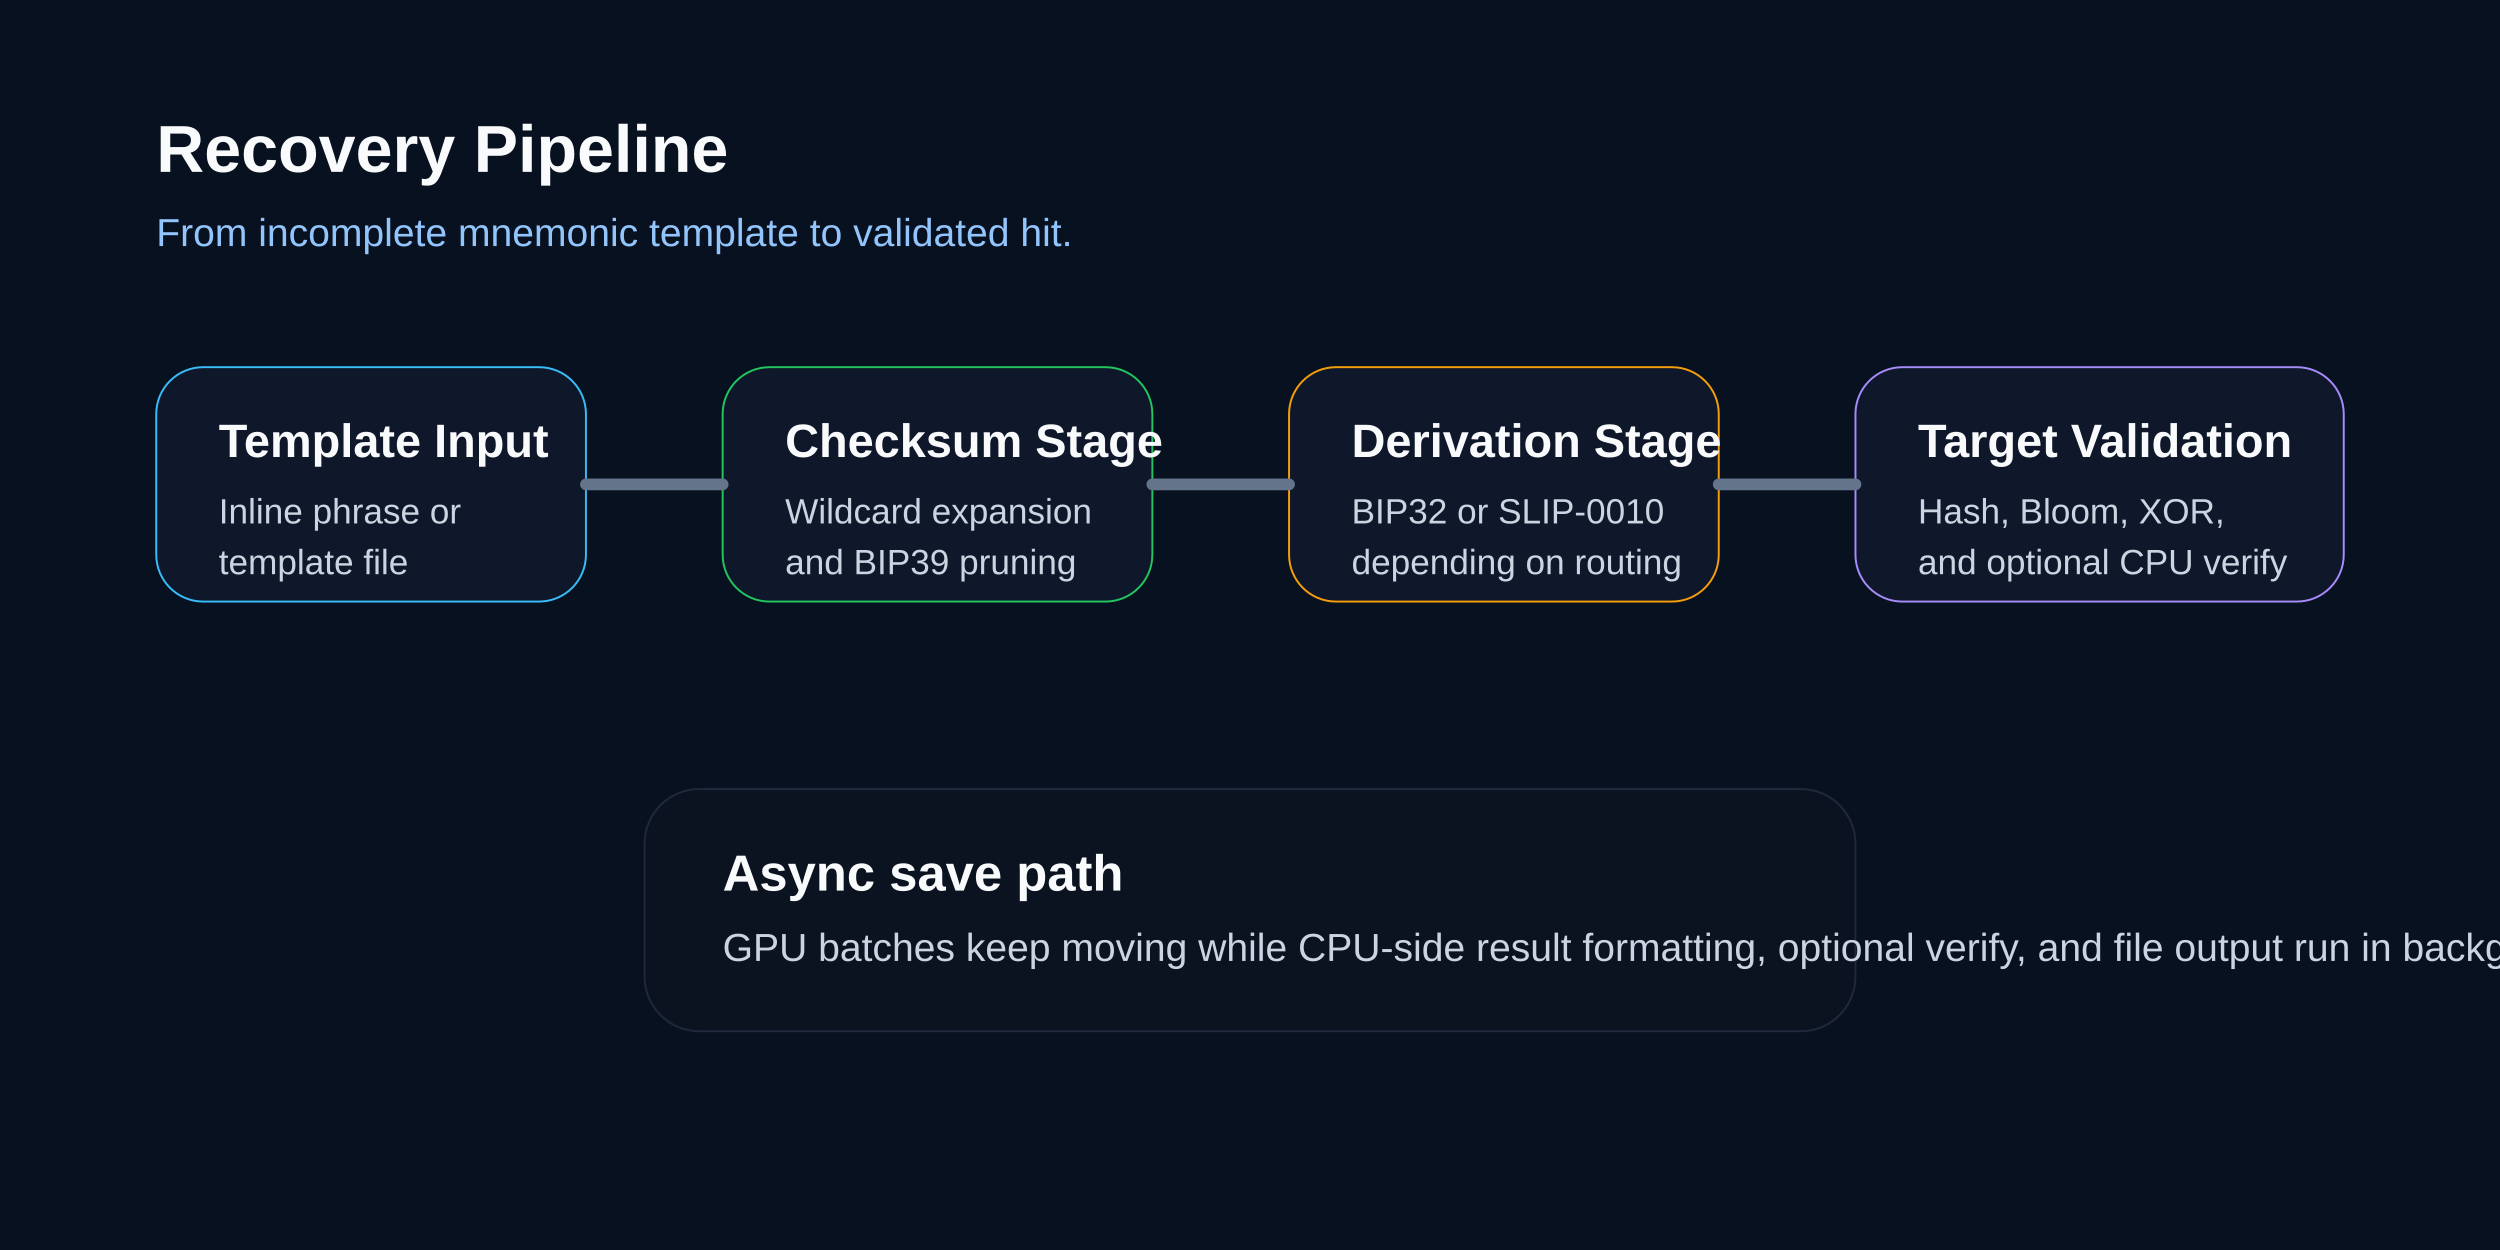
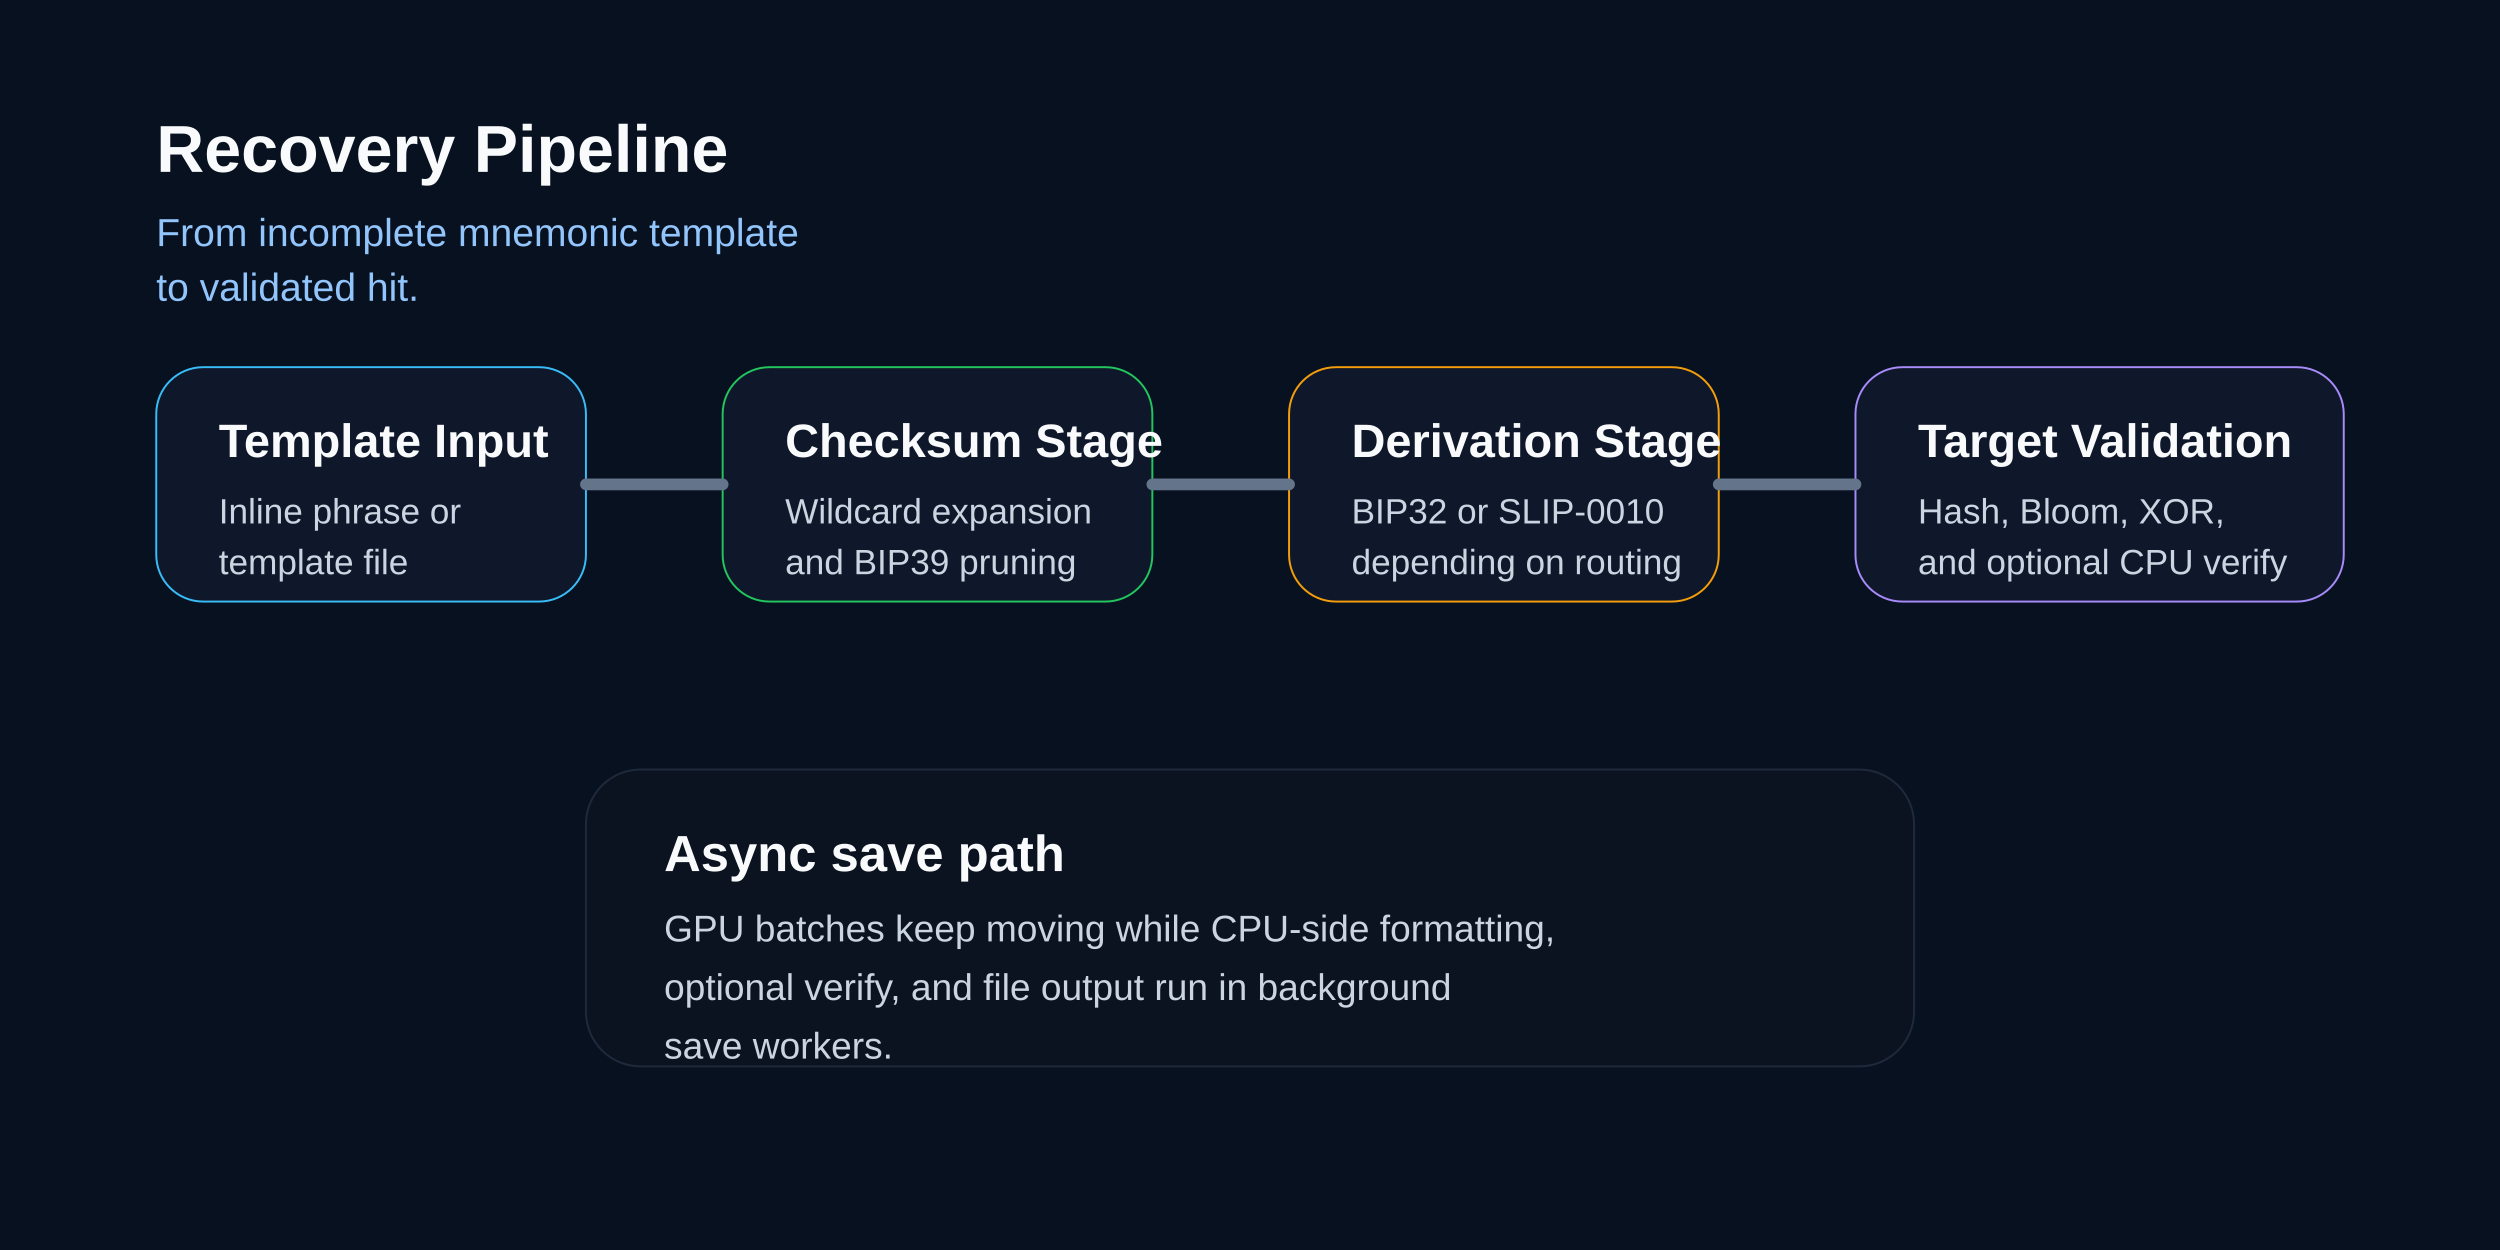
<svg xmlns="http://www.w3.org/2000/svg" width="1280" height="640" viewBox="0 0 1280 640">
  <rect width="1280" height="640" fill="#08111f" />
  <text x="80" y="88" fill="#f8fafc" font-family="Segoe UI, Arial, sans-serif" font-size="34" font-weight="700">Recovery Pipeline</text>
-   <text x="80" y="126" fill="#93c5fd" font-family="Segoe UI, Arial, sans-serif" font-size="20">From incomplete mnemonic template to validated hit.</text>
+   <text x="80" y="126" fill="#93c5fd" font-family="Segoe UI, Arial, sans-serif" font-size="20">From incomplete mnemonic template</text>
+   <text x="80" y="154" fill="#93c5fd" font-family="Segoe UI, Arial, sans-serif" font-size="20">to validated hit.</text>
  <g font-family="Segoe UI, Arial, sans-serif">
    <rect x="80" y="188" width="220" height="120" rx="24" fill="#0f172a" stroke="#38bdf8" />
    <text x="112" y="234" fill="#f8fafc" font-size="24" font-weight="700">Template Input</text>
    <text x="112" y="268" fill="#cbd5e1" font-size="18">Inline phrase or</text>
    <text x="112" y="294" fill="#cbd5e1" font-size="18">template file</text>
    <rect x="370" y="188" width="220" height="120" rx="24" fill="#0f172a" stroke="#22c55e" />
    <text x="402" y="234" fill="#f8fafc" font-size="24" font-weight="700">Checksum Stage</text>
    <text x="402" y="268" fill="#cbd5e1" font-size="18">Wildcard expansion</text>
    <text x="402" y="294" fill="#cbd5e1" font-size="18">and BIP39 pruning</text>
    <rect x="660" y="188" width="220" height="120" rx="24" fill="#0f172a" stroke="#f59e0b" />
    <text x="692" y="234" fill="#f8fafc" font-size="24" font-weight="700">Derivation Stage</text>
    <text x="692" y="268" fill="#cbd5e1" font-size="18">BIP32 or SLIP-0010</text>
    <text x="692" y="294" fill="#cbd5e1" font-size="18">depending on routing</text>
    <rect x="950" y="188" width="250" height="120" rx="24" fill="#0f172a" stroke="#a78bfa" />
    <text x="982" y="234" fill="#f8fafc" font-size="24" font-weight="700">Target Validation</text>
    <text x="982" y="268" fill="#cbd5e1" font-size="18">Hash, Bloom, XOR,</text>
    <text x="982" y="294" fill="#cbd5e1" font-size="18">and optional CPU verify</text>
  </g>
  <path d="M300 248h70" stroke="#64748b" stroke-width="6" stroke-linecap="round" />
  <path d="M590 248h70" stroke="#64748b" stroke-width="6" stroke-linecap="round" />
  <path d="M880 248h70" stroke="#64748b" stroke-width="6" stroke-linecap="round" />
-   <rect x="330" y="404" width="620" height="124" rx="28" fill="#0b1321" stroke="#1e293b" />
-   <text x="370" y="456" fill="#f8fafc" font-family="Segoe UI, Arial, sans-serif" font-size="26" font-weight="700">Async save path</text>
-   <text x="370" y="492" fill="#cbd5e1" font-family="Segoe UI, Arial, sans-serif" font-size="20">GPU batches keep moving while CPU-side result formatting, optional verify, and file output run in background save workers.</text>
+   <rect x="300" y="394" width="680" height="152" rx="28" fill="#0b1321" stroke="#1e293b" />
+   <text x="340" y="446" fill="#f8fafc" font-family="Segoe UI, Arial, sans-serif" font-size="26" font-weight="700">Async save path</text>
+   <text x="340" y="482" fill="#cbd5e1" font-family="Segoe UI, Arial, sans-serif" font-size="19">GPU batches keep moving while CPU-side formatting,</text>
+   <text x="340" y="512" fill="#cbd5e1" font-family="Segoe UI, Arial, sans-serif" font-size="19">optional verify, and file output run in background</text>
+   <text x="340" y="542" fill="#cbd5e1" font-family="Segoe UI, Arial, sans-serif" font-size="19">save workers.</text>
</svg>
